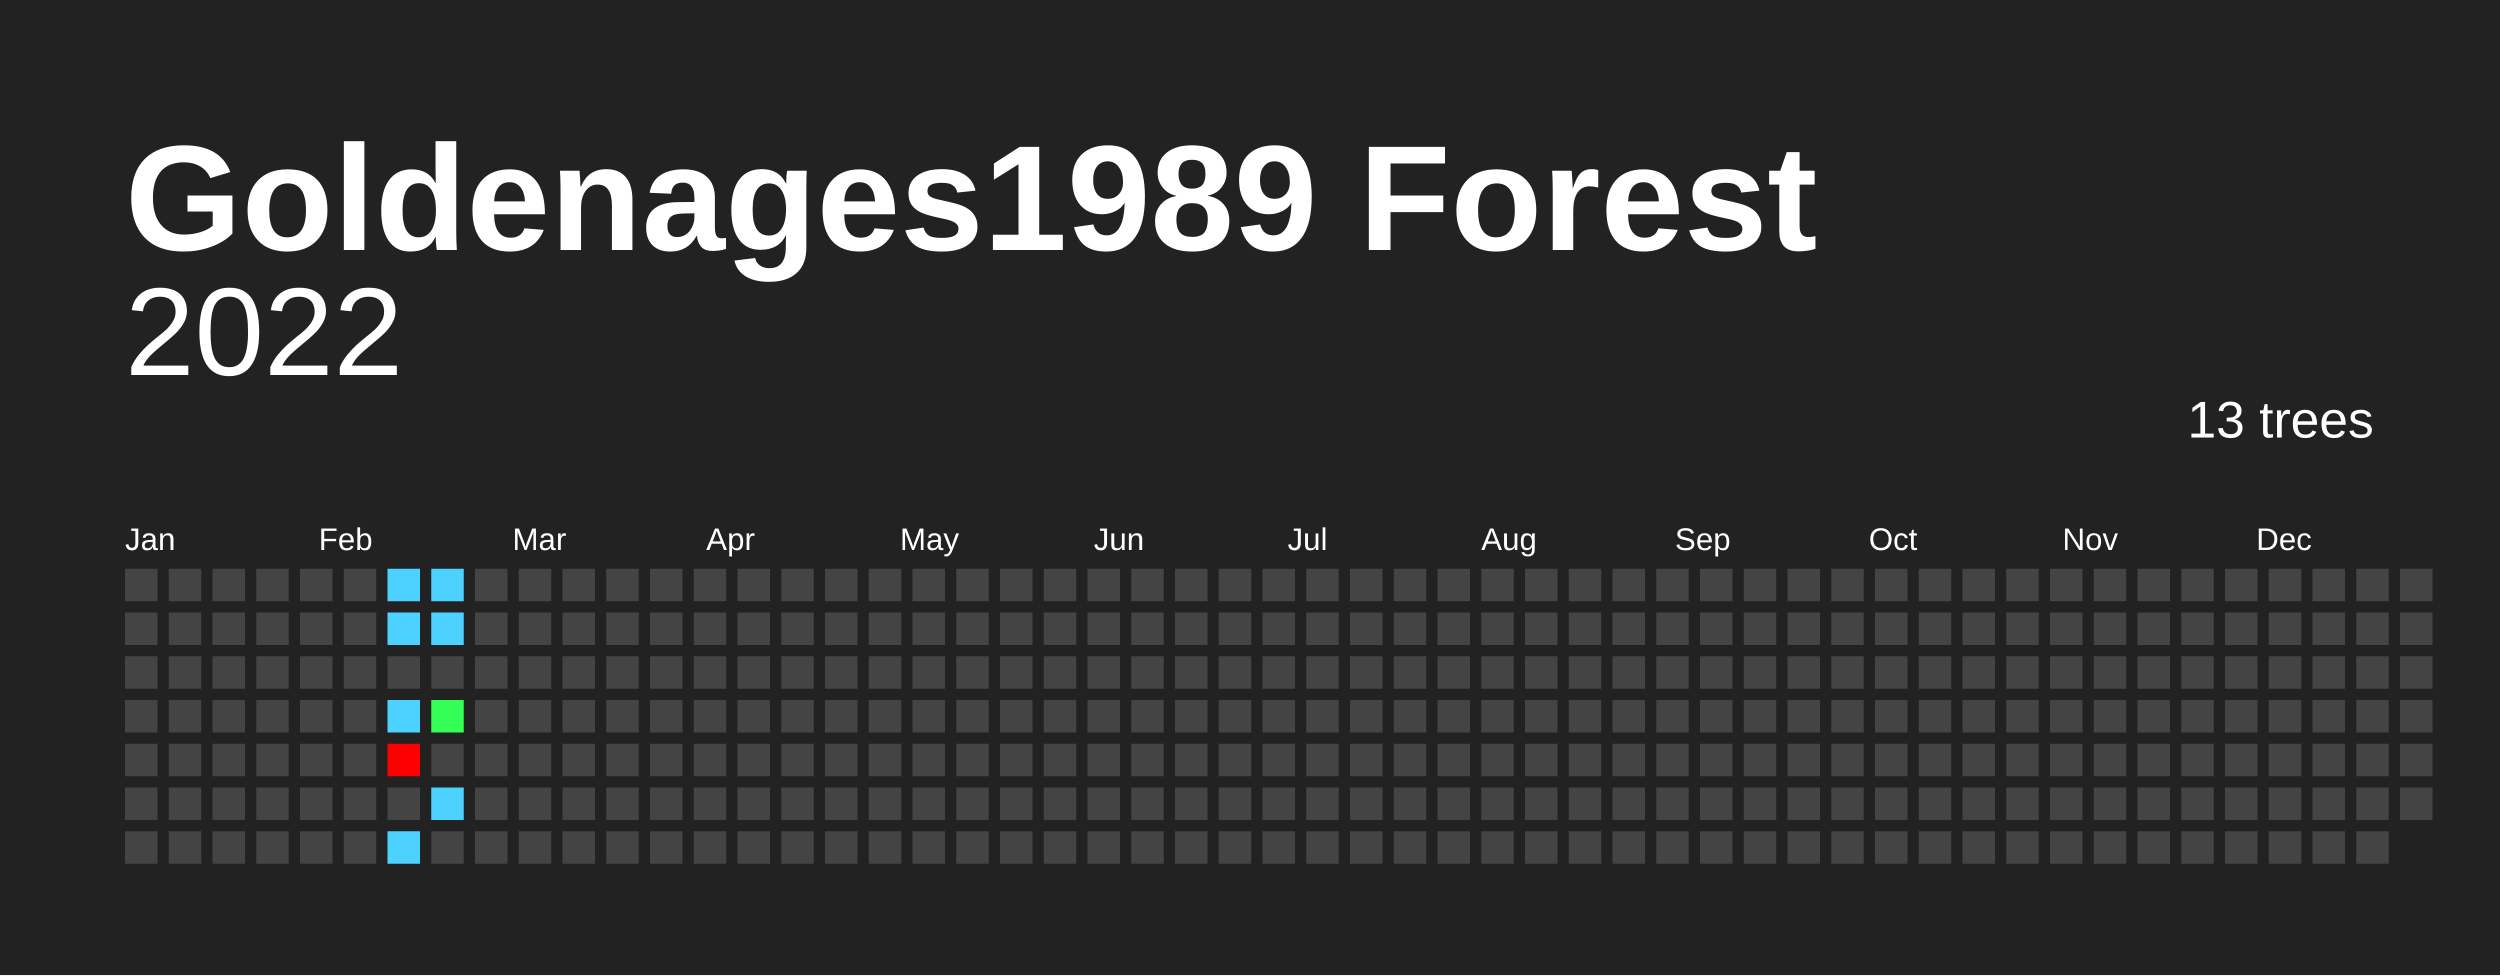
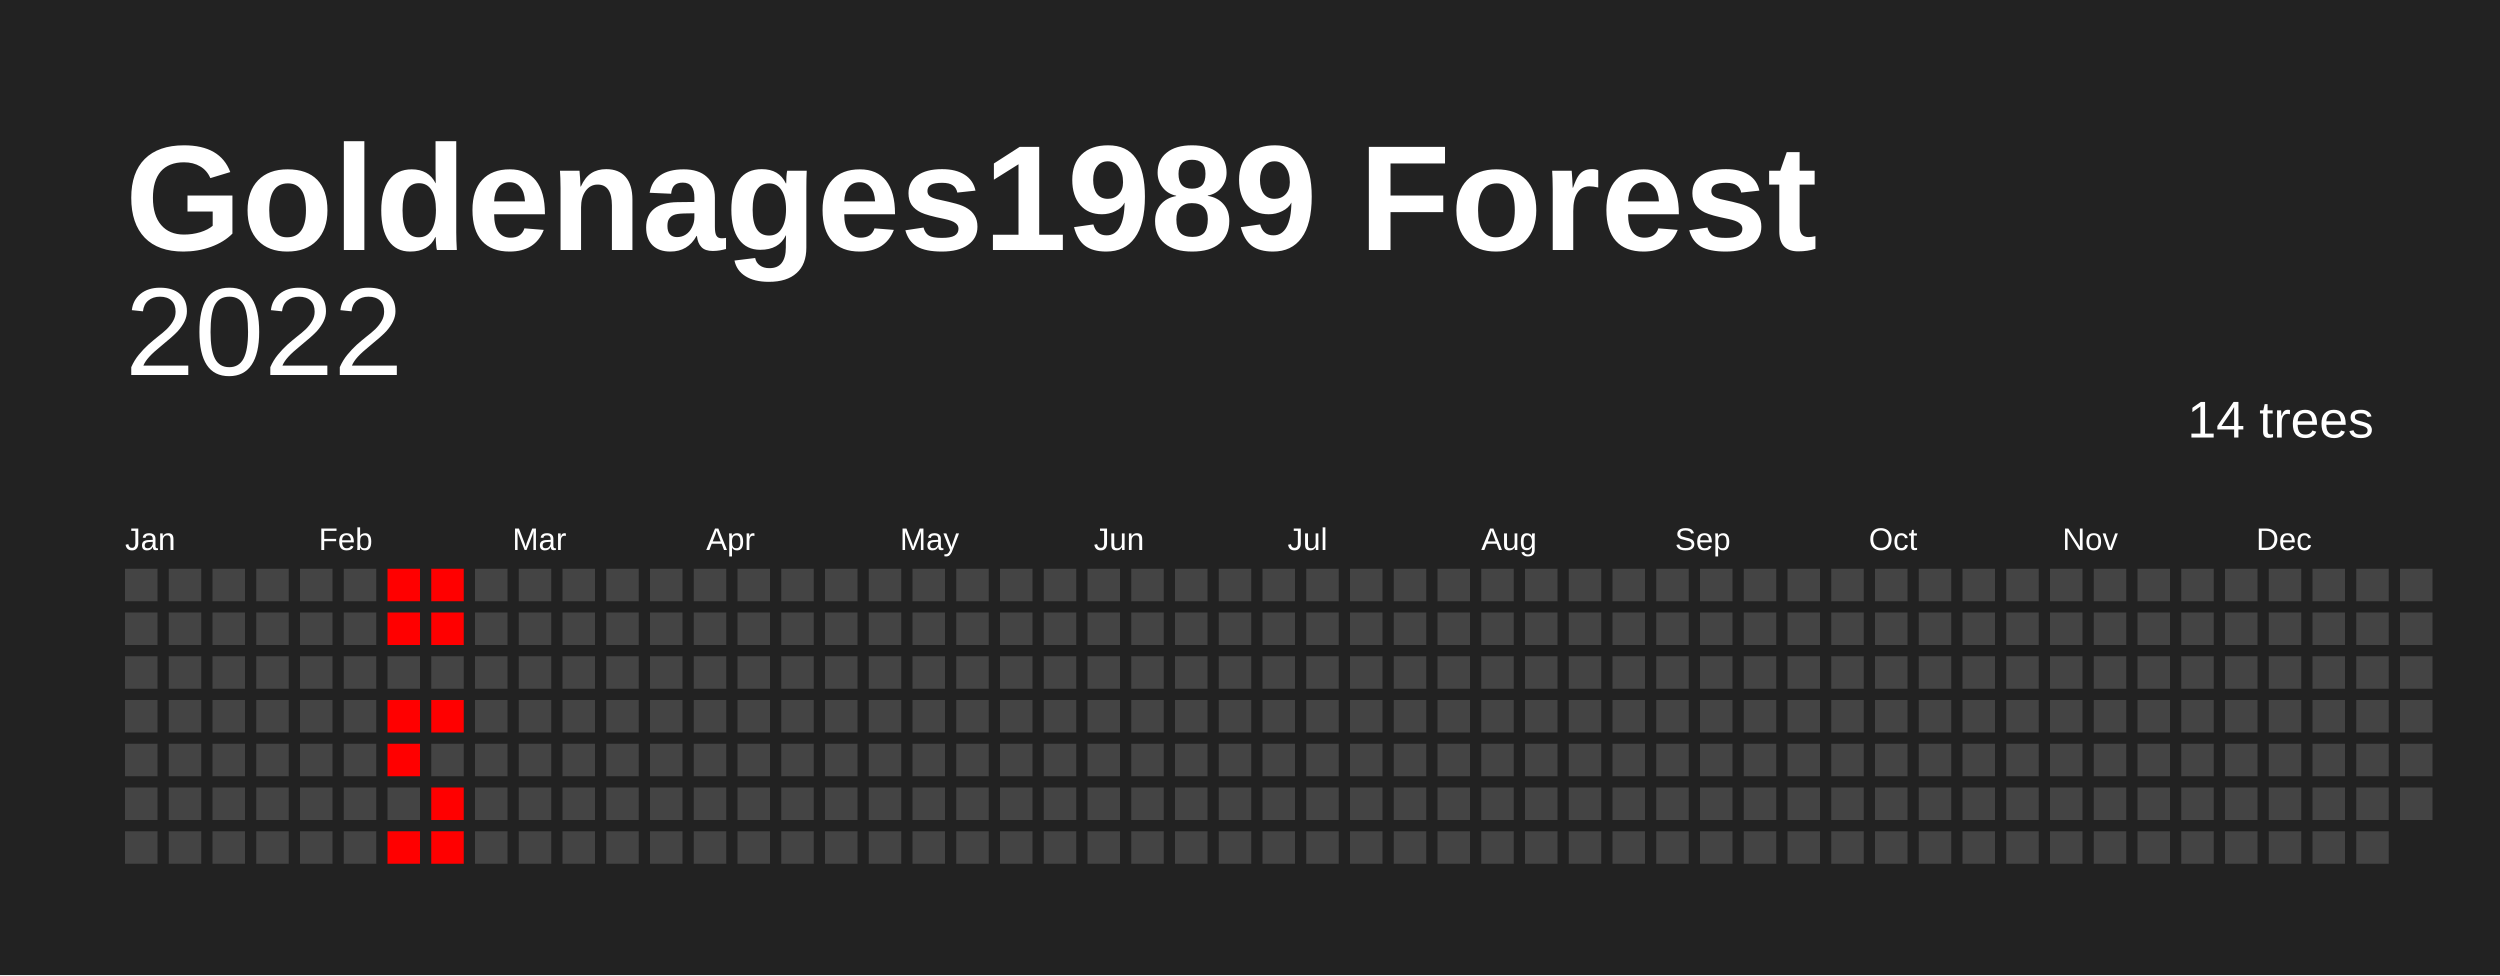
<svg xmlns="http://www.w3.org/2000/svg" baseProfile="full" height="78mm" version="1.1" viewBox="0,0,200,78" width="200mm">
  <defs />
  <rect fill="#222222" height="78" width="200" x="0" y="0" />
  <text fill="#FFFFFF" style="font-size:12px; font-family:Arial; font-weight:bold;" x="10" y="20">Goldenages1989 Forest</text>
  <text alignment-baseline="hanging" fill="#FFFFFF" style="font-size:10.0px; font-family:Arial;" x="10" y="30">2022</text>
-   <text alignment-baseline="hanging" fill="#FFFFFF" style="font-size:4.125px; font-family:Arial;" x="175" y="35">13 trees</text>
+   <text alignment-baseline="hanging" fill="#FFFFFF" style="font-size:4.125px; font-family:Arial;" x="175" y="35">14 trees</text>
  <text fill="#FFFFFF" style="font-size:2.5px; font-family:Arial" x="10.0" y="44">Jan</text>
  <text fill="#FFFFFF" style="font-size:2.5px; font-family:Arial" x="25.5" y="44">Feb</text>
  <text fill="#FFFFFF" style="font-size:2.5px; font-family:Arial" x="41.0" y="44">Mar</text>
  <text fill="#FFFFFF" style="font-size:2.5px; font-family:Arial" x="56.5" y="44">Apr</text>
  <text fill="#FFFFFF" style="font-size:2.5px; font-family:Arial" x="72.0" y="44">May</text>
  <text fill="#FFFFFF" style="font-size:2.5px; font-family:Arial" x="87.5" y="44">Jun</text>
  <text fill="#FFFFFF" style="font-size:2.5px; font-family:Arial" x="103.0" y="44">Jul</text>
  <text fill="#FFFFFF" style="font-size:2.5px; font-family:Arial" x="118.5" y="44">Aug</text>
  <text fill="#FFFFFF" style="font-size:2.5px; font-family:Arial" x="134.0" y="44">Sep</text>
  <text fill="#FFFFFF" style="font-size:2.5px; font-family:Arial" x="149.5" y="44">Oct</text>
  <text fill="#FFFFFF" style="font-size:2.5px; font-family:Arial" x="165.0" y="44">Nov</text>
  <text fill="#FFFFFF" style="font-size:2.5px; font-family:Arial" x="180.5" y="44">Dec</text>
  <rect fill="#444444" height="2.6" width="2.6" x="10.0" y="45.5" />
  <rect fill="#444444" height="2.6" width="2.6" x="10.0" y="49.0" />
  <rect fill="#444444" height="2.6" width="2.6" x="10.0" y="52.5" />
  <rect fill="#444444" height="2.6" width="2.6" x="10.0" y="56.0" />
  <rect fill="#444444" height="2.6" width="2.6" x="10.0" y="59.5" />
  <rect fill="#444444" height="2.6" width="2.6" x="10.0" y="63.0" />
  <rect fill="#444444" height="2.6" width="2.6" x="10.0" y="66.5" />
  <rect fill="#444444" height="2.6" width="2.6" x="13.5" y="45.5" />
  <rect fill="#444444" height="2.6" width="2.6" x="13.5" y="49.0" />
  <rect fill="#444444" height="2.6" width="2.6" x="13.5" y="52.5" />
  <rect fill="#444444" height="2.6" width="2.6" x="13.5" y="56.0" />
  <rect fill="#444444" height="2.6" width="2.6" x="13.5" y="59.5" />
  <rect fill="#444444" height="2.6" width="2.6" x="13.5" y="63.0" />
  <rect fill="#444444" height="2.6" width="2.6" x="13.5" y="66.5" />
  <rect fill="#444444" height="2.6" width="2.6" x="17.0" y="45.5" />
  <rect fill="#444444" height="2.6" width="2.6" x="17.0" y="49.0" />
  <rect fill="#444444" height="2.6" width="2.6" x="17.0" y="52.5" />
  <rect fill="#444444" height="2.6" width="2.6" x="17.0" y="56.0" />
  <rect fill="#444444" height="2.6" width="2.6" x="17.0" y="59.5" />
  <rect fill="#444444" height="2.6" width="2.6" x="17.0" y="63.0" />
  <rect fill="#444444" height="2.6" width="2.6" x="17.0" y="66.5" />
  <rect fill="#444444" height="2.6" width="2.6" x="20.5" y="45.5" />
  <rect fill="#444444" height="2.6" width="2.6" x="20.5" y="49.0" />
  <rect fill="#444444" height="2.6" width="2.6" x="20.5" y="52.5" />
  <rect fill="#444444" height="2.6" width="2.6" x="20.5" y="56.0" />
  <rect fill="#444444" height="2.6" width="2.6" x="20.5" y="59.5" />
  <rect fill="#444444" height="2.6" width="2.6" x="20.5" y="63.0" />
  <rect fill="#444444" height="2.6" width="2.6" x="20.5" y="66.5" />
  <rect fill="#444444" height="2.6" width="2.6" x="24.0" y="45.5" />
  <rect fill="#444444" height="2.6" width="2.6" x="24.0" y="49.0" />
  <rect fill="#444444" height="2.6" width="2.6" x="24.0" y="52.5" />
  <rect fill="#444444" height="2.6" width="2.6" x="24.0" y="56.0" />
  <rect fill="#444444" height="2.6" width="2.6" x="24.0" y="59.5" />
  <rect fill="#444444" height="2.6" width="2.6" x="24.0" y="63.0" />
  <rect fill="#444444" height="2.6" width="2.6" x="24.0" y="66.5" />
  <rect fill="#444444" height="2.6" width="2.6" x="27.5" y="45.5" />
  <rect fill="#444444" height="2.6" width="2.6" x="27.5" y="49.0" />
  <rect fill="#444444" height="2.6" width="2.6" x="27.5" y="52.5" />
  <rect fill="#444444" height="2.6" width="2.6" x="27.5" y="56.0" />
  <rect fill="#444444" height="2.6" width="2.6" x="27.5" y="59.5" />
  <rect fill="#444444" height="2.6" width="2.6" x="27.5" y="63.0" />
  <rect fill="#444444" height="2.6" width="2.6" x="27.5" y="66.5" />
-   <rect fill="#4dd2ff" height="2.6" width="2.6" x="31.0" y="45.5" />
-   <rect fill="#4dd2ff" height="2.6" width="2.6" x="31.0" y="49.0" />
+   <rect fill="red" height="2.6" width="2.6" x="31.0" y="45.5" />
+   <rect fill="red" height="2.6" width="2.6" x="31.0" y="49.0" />
  <rect fill="#444444" height="2.6" width="2.6" x="31.0" y="52.5" />
-   <rect fill="#4dd2ff" height="2.6" width="2.6" x="31.0" y="56.0" />
+   <rect fill="red" height="2.6" width="2.6" x="31.0" y="56.0" />
  <rect fill="red" height="2.6" width="2.6" x="31.0" y="59.5" />
  <rect fill="#444444" height="2.6" width="2.6" x="31.0" y="63.0" />
-   <rect fill="#4dd2ff" height="2.6" width="2.6" x="31.0" y="66.5" />
-   <rect fill="#4dd2ff" height="2.6" width="2.6" x="34.5" y="45.5" />
-   <rect fill="#4dd2ff" height="2.6" width="2.6" x="34.5" y="49.0" />
+   <rect fill="red" height="2.6" width="2.6" x="31.0" y="66.5" />
+   <rect fill="red" height="2.6" width="2.6" x="34.5" y="45.5" />
+   <rect fill="red" height="2.6" width="2.6" x="34.5" y="49.0" />
  <rect fill="#444444" height="2.6" width="2.6" x="34.5" y="52.5" />
-   <rect fill="#33ff56" height="2.6" width="2.6" x="34.5" y="56.0" />
+   <rect fill="red" height="2.6" width="2.6" x="34.5" y="56.0" />
  <rect fill="#444444" height="2.6" width="2.6" x="34.5" y="59.5" />
-   <rect fill="#4dd2ff" height="2.6" width="2.6" x="34.5" y="63.0" />
-   <rect fill="#444444" height="2.6" width="2.6" x="34.5" y="66.5" />
+   <rect fill="red" height="2.6" width="2.6" x="34.5" y="63.0" />
+   <rect fill="red" height="2.6" width="2.6" x="34.5" y="66.5" />
  <rect fill="#444444" height="2.6" width="2.6" x="38.0" y="45.5" />
  <rect fill="#444444" height="2.6" width="2.6" x="38.0" y="49.0" />
  <rect fill="#444444" height="2.6" width="2.6" x="38.0" y="52.5" />
  <rect fill="#444444" height="2.6" width="2.6" x="38.0" y="56.0" />
  <rect fill="#444444" height="2.6" width="2.6" x="38.0" y="59.5" />
  <rect fill="#444444" height="2.6" width="2.6" x="38.0" y="63.0" />
  <rect fill="#444444" height="2.6" width="2.6" x="38.0" y="66.5" />
  <rect fill="#444444" height="2.6" width="2.6" x="41.5" y="45.5" />
  <rect fill="#444444" height="2.6" width="2.6" x="41.5" y="49.0" />
  <rect fill="#444444" height="2.6" width="2.6" x="41.5" y="52.5" />
  <rect fill="#444444" height="2.6" width="2.6" x="41.5" y="56.0" />
  <rect fill="#444444" height="2.6" width="2.6" x="41.5" y="59.5" />
  <rect fill="#444444" height="2.6" width="2.6" x="41.5" y="63.0" />
  <rect fill="#444444" height="2.6" width="2.6" x="41.5" y="66.5" />
  <rect fill="#444444" height="2.6" width="2.6" x="45.0" y="45.5" />
  <rect fill="#444444" height="2.6" width="2.6" x="45.0" y="49.0" />
  <rect fill="#444444" height="2.6" width="2.6" x="45.0" y="52.5" />
  <rect fill="#444444" height="2.6" width="2.6" x="45.0" y="56.0" />
  <rect fill="#444444" height="2.6" width="2.6" x="45.0" y="59.5" />
  <rect fill="#444444" height="2.6" width="2.6" x="45.0" y="63.0" />
  <rect fill="#444444" height="2.6" width="2.6" x="45.0" y="66.5" />
  <rect fill="#444444" height="2.6" width="2.6" x="48.5" y="45.5" />
  <rect fill="#444444" height="2.6" width="2.6" x="48.5" y="49.0" />
  <rect fill="#444444" height="2.6" width="2.6" x="48.5" y="52.5" />
  <rect fill="#444444" height="2.6" width="2.6" x="48.5" y="56.0" />
  <rect fill="#444444" height="2.6" width="2.6" x="48.5" y="59.5" />
  <rect fill="#444444" height="2.6" width="2.6" x="48.5" y="63.0" />
  <rect fill="#444444" height="2.6" width="2.6" x="48.5" y="66.5" />
  <rect fill="#444444" height="2.6" width="2.6" x="52.0" y="45.5" />
  <rect fill="#444444" height="2.6" width="2.6" x="52.0" y="49.0" />
  <rect fill="#444444" height="2.6" width="2.6" x="52.0" y="52.5" />
  <rect fill="#444444" height="2.6" width="2.6" x="52.0" y="56.0" />
  <rect fill="#444444" height="2.6" width="2.6" x="52.0" y="59.5" />
  <rect fill="#444444" height="2.6" width="2.6" x="52.0" y="63.0" />
  <rect fill="#444444" height="2.6" width="2.6" x="52.0" y="66.5" />
  <rect fill="#444444" height="2.6" width="2.6" x="55.5" y="45.5" />
  <rect fill="#444444" height="2.6" width="2.6" x="55.5" y="49.0" />
  <rect fill="#444444" height="2.6" width="2.6" x="55.5" y="52.5" />
  <rect fill="#444444" height="2.6" width="2.6" x="55.5" y="56.0" />
  <rect fill="#444444" height="2.6" width="2.6" x="55.5" y="59.5" />
  <rect fill="#444444" height="2.6" width="2.6" x="55.5" y="63.0" />
  <rect fill="#444444" height="2.6" width="2.6" x="55.5" y="66.5" />
  <rect fill="#444444" height="2.6" width="2.6" x="59.0" y="45.5" />
  <rect fill="#444444" height="2.6" width="2.6" x="59.0" y="49.0" />
  <rect fill="#444444" height="2.6" width="2.6" x="59.0" y="52.5" />
  <rect fill="#444444" height="2.6" width="2.6" x="59.0" y="56.0" />
  <rect fill="#444444" height="2.6" width="2.6" x="59.0" y="59.5" />
  <rect fill="#444444" height="2.6" width="2.6" x="59.0" y="63.0" />
  <rect fill="#444444" height="2.6" width="2.6" x="59.0" y="66.5" />
  <rect fill="#444444" height="2.6" width="2.6" x="62.5" y="45.5" />
  <rect fill="#444444" height="2.6" width="2.6" x="62.5" y="49.0" />
  <rect fill="#444444" height="2.6" width="2.6" x="62.5" y="52.5" />
  <rect fill="#444444" height="2.6" width="2.6" x="62.5" y="56.0" />
  <rect fill="#444444" height="2.6" width="2.6" x="62.5" y="59.5" />
  <rect fill="#444444" height="2.6" width="2.6" x="62.5" y="63.0" />
  <rect fill="#444444" height="2.6" width="2.6" x="62.5" y="66.5" />
  <rect fill="#444444" height="2.6" width="2.6" x="66.0" y="45.5" />
  <rect fill="#444444" height="2.6" width="2.6" x="66.0" y="49.0" />
  <rect fill="#444444" height="2.6" width="2.6" x="66.0" y="52.5" />
  <rect fill="#444444" height="2.6" width="2.6" x="66.0" y="56.0" />
  <rect fill="#444444" height="2.6" width="2.6" x="66.0" y="59.5" />
  <rect fill="#444444" height="2.6" width="2.6" x="66.0" y="63.0" />
  <rect fill="#444444" height="2.6" width="2.6" x="66.0" y="66.5" />
  <rect fill="#444444" height="2.6" width="2.6" x="69.5" y="45.5" />
  <rect fill="#444444" height="2.6" width="2.6" x="69.5" y="49.0" />
  <rect fill="#444444" height="2.6" width="2.6" x="69.5" y="52.5" />
  <rect fill="#444444" height="2.6" width="2.6" x="69.5" y="56.0" />
  <rect fill="#444444" height="2.6" width="2.6" x="69.5" y="59.5" />
  <rect fill="#444444" height="2.6" width="2.6" x="69.5" y="63.0" />
  <rect fill="#444444" height="2.6" width="2.6" x="69.5" y="66.5" />
  <rect fill="#444444" height="2.6" width="2.6" x="73.0" y="45.5" />
  <rect fill="#444444" height="2.6" width="2.6" x="73.0" y="49.0" />
  <rect fill="#444444" height="2.6" width="2.6" x="73.0" y="52.5" />
  <rect fill="#444444" height="2.6" width="2.6" x="73.0" y="56.0" />
  <rect fill="#444444" height="2.6" width="2.6" x="73.0" y="59.5" />
  <rect fill="#444444" height="2.6" width="2.6" x="73.0" y="63.0" />
  <rect fill="#444444" height="2.6" width="2.6" x="73.0" y="66.5" />
  <rect fill="#444444" height="2.6" width="2.6" x="76.5" y="45.5" />
  <rect fill="#444444" height="2.6" width="2.6" x="76.5" y="49.0" />
  <rect fill="#444444" height="2.6" width="2.6" x="76.5" y="52.5" />
  <rect fill="#444444" height="2.6" width="2.6" x="76.5" y="56.0" />
  <rect fill="#444444" height="2.6" width="2.6" x="76.5" y="59.5" />
  <rect fill="#444444" height="2.6" width="2.6" x="76.5" y="63.0" />
  <rect fill="#444444" height="2.6" width="2.6" x="76.5" y="66.5" />
  <rect fill="#444444" height="2.6" width="2.6" x="80.0" y="45.5" />
  <rect fill="#444444" height="2.6" width="2.6" x="80.0" y="49.0" />
  <rect fill="#444444" height="2.6" width="2.6" x="80.0" y="52.5" />
  <rect fill="#444444" height="2.6" width="2.6" x="80.0" y="56.0" />
  <rect fill="#444444" height="2.6" width="2.6" x="80.0" y="59.5" />
  <rect fill="#444444" height="2.6" width="2.6" x="80.0" y="63.0" />
  <rect fill="#444444" height="2.6" width="2.6" x="80.0" y="66.5" />
  <rect fill="#444444" height="2.6" width="2.6" x="83.5" y="45.5" />
  <rect fill="#444444" height="2.6" width="2.6" x="83.5" y="49.0" />
  <rect fill="#444444" height="2.6" width="2.6" x="83.5" y="52.5" />
  <rect fill="#444444" height="2.6" width="2.6" x="83.5" y="56.0" />
  <rect fill="#444444" height="2.6" width="2.6" x="83.5" y="59.5" />
  <rect fill="#444444" height="2.6" width="2.6" x="83.5" y="63.0" />
  <rect fill="#444444" height="2.6" width="2.6" x="83.5" y="66.5" />
  <rect fill="#444444" height="2.6" width="2.6" x="87.0" y="45.5" />
  <rect fill="#444444" height="2.6" width="2.6" x="87.0" y="49.0" />
  <rect fill="#444444" height="2.6" width="2.6" x="87.0" y="52.5" />
  <rect fill="#444444" height="2.6" width="2.6" x="87.0" y="56.0" />
  <rect fill="#444444" height="2.6" width="2.6" x="87.0" y="59.5" />
  <rect fill="#444444" height="2.6" width="2.6" x="87.0" y="63.0" />
  <rect fill="#444444" height="2.6" width="2.6" x="87.0" y="66.5" />
  <rect fill="#444444" height="2.6" width="2.6" x="90.5" y="45.5" />
  <rect fill="#444444" height="2.6" width="2.6" x="90.5" y="49.0" />
  <rect fill="#444444" height="2.6" width="2.6" x="90.5" y="52.5" />
  <rect fill="#444444" height="2.6" width="2.6" x="90.5" y="56.0" />
  <rect fill="#444444" height="2.6" width="2.6" x="90.5" y="59.5" />
  <rect fill="#444444" height="2.6" width="2.6" x="90.5" y="63.0" />
  <rect fill="#444444" height="2.6" width="2.6" x="90.5" y="66.5" />
  <rect fill="#444444" height="2.6" width="2.6" x="94.0" y="45.5" />
  <rect fill="#444444" height="2.6" width="2.6" x="94.0" y="49.0" />
  <rect fill="#444444" height="2.6" width="2.6" x="94.0" y="52.5" />
  <rect fill="#444444" height="2.6" width="2.6" x="94.0" y="56.0" />
  <rect fill="#444444" height="2.6" width="2.6" x="94.0" y="59.5" />
  <rect fill="#444444" height="2.6" width="2.6" x="94.0" y="63.0" />
  <rect fill="#444444" height="2.6" width="2.6" x="94.0" y="66.5" />
  <rect fill="#444444" height="2.6" width="2.6" x="97.5" y="45.5" />
  <rect fill="#444444" height="2.6" width="2.6" x="97.5" y="49.0" />
  <rect fill="#444444" height="2.6" width="2.6" x="97.5" y="52.5" />
  <rect fill="#444444" height="2.6" width="2.6" x="97.5" y="56.0" />
  <rect fill="#444444" height="2.6" width="2.6" x="97.5" y="59.5" />
  <rect fill="#444444" height="2.6" width="2.6" x="97.5" y="63.0" />
  <rect fill="#444444" height="2.6" width="2.6" x="97.5" y="66.5" />
  <rect fill="#444444" height="2.6" width="2.6" x="101.0" y="45.5" />
  <rect fill="#444444" height="2.6" width="2.6" x="101.0" y="49.0" />
  <rect fill="#444444" height="2.6" width="2.6" x="101.0" y="52.5" />
  <rect fill="#444444" height="2.6" width="2.6" x="101.0" y="56.0" />
  <rect fill="#444444" height="2.6" width="2.6" x="101.0" y="59.5" />
  <rect fill="#444444" height="2.6" width="2.6" x="101.0" y="63.0" />
  <rect fill="#444444" height="2.6" width="2.6" x="101.0" y="66.5" />
  <rect fill="#444444" height="2.6" width="2.6" x="104.5" y="45.5" />
  <rect fill="#444444" height="2.6" width="2.6" x="104.5" y="49.0" />
  <rect fill="#444444" height="2.6" width="2.6" x="104.5" y="52.5" />
  <rect fill="#444444" height="2.6" width="2.6" x="104.5" y="56.0" />
  <rect fill="#444444" height="2.6" width="2.6" x="104.5" y="59.5" />
  <rect fill="#444444" height="2.6" width="2.6" x="104.5" y="63.0" />
  <rect fill="#444444" height="2.6" width="2.6" x="104.5" y="66.5" />
  <rect fill="#444444" height="2.6" width="2.6" x="108.0" y="45.5" />
  <rect fill="#444444" height="2.6" width="2.6" x="108.0" y="49.0" />
  <rect fill="#444444" height="2.6" width="2.6" x="108.0" y="52.5" />
  <rect fill="#444444" height="2.6" width="2.6" x="108.0" y="56.0" />
  <rect fill="#444444" height="2.6" width="2.6" x="108.0" y="59.5" />
  <rect fill="#444444" height="2.6" width="2.6" x="108.0" y="63.0" />
  <rect fill="#444444" height="2.6" width="2.6" x="108.0" y="66.5" />
  <rect fill="#444444" height="2.6" width="2.6" x="111.5" y="45.5" />
  <rect fill="#444444" height="2.6" width="2.6" x="111.5" y="49.0" />
  <rect fill="#444444" height="2.6" width="2.6" x="111.5" y="52.5" />
  <rect fill="#444444" height="2.6" width="2.6" x="111.5" y="56.0" />
  <rect fill="#444444" height="2.6" width="2.6" x="111.5" y="59.5" />
  <rect fill="#444444" height="2.6" width="2.6" x="111.5" y="63.0" />
  <rect fill="#444444" height="2.6" width="2.6" x="111.5" y="66.5" />
  <rect fill="#444444" height="2.6" width="2.6" x="115.0" y="45.5" />
  <rect fill="#444444" height="2.6" width="2.6" x="115.0" y="49.0" />
  <rect fill="#444444" height="2.6" width="2.6" x="115.0" y="52.5" />
  <rect fill="#444444" height="2.6" width="2.6" x="115.0" y="56.0" />
  <rect fill="#444444" height="2.6" width="2.6" x="115.0" y="59.5" />
  <rect fill="#444444" height="2.6" width="2.6" x="115.0" y="63.0" />
  <rect fill="#444444" height="2.6" width="2.6" x="115.0" y="66.5" />
  <rect fill="#444444" height="2.6" width="2.6" x="118.5" y="45.5" />
  <rect fill="#444444" height="2.6" width="2.6" x="118.5" y="49.0" />
  <rect fill="#444444" height="2.6" width="2.6" x="118.5" y="52.5" />
  <rect fill="#444444" height="2.6" width="2.6" x="118.5" y="56.0" />
  <rect fill="#444444" height="2.6" width="2.6" x="118.5" y="59.5" />
  <rect fill="#444444" height="2.6" width="2.6" x="118.5" y="63.0" />
  <rect fill="#444444" height="2.6" width="2.6" x="118.5" y="66.5" />
  <rect fill="#444444" height="2.6" width="2.6" x="122.0" y="45.5" />
  <rect fill="#444444" height="2.6" width="2.6" x="122.0" y="49.0" />
  <rect fill="#444444" height="2.6" width="2.6" x="122.0" y="52.5" />
  <rect fill="#444444" height="2.6" width="2.6" x="122.0" y="56.0" />
  <rect fill="#444444" height="2.6" width="2.6" x="122.0" y="59.5" />
  <rect fill="#444444" height="2.6" width="2.6" x="122.0" y="63.0" />
  <rect fill="#444444" height="2.6" width="2.6" x="122.0" y="66.5" />
  <rect fill="#444444" height="2.6" width="2.6" x="125.5" y="45.5" />
  <rect fill="#444444" height="2.6" width="2.6" x="125.5" y="49.0" />
  <rect fill="#444444" height="2.6" width="2.6" x="125.5" y="52.5" />
  <rect fill="#444444" height="2.6" width="2.6" x="125.5" y="56.0" />
  <rect fill="#444444" height="2.6" width="2.6" x="125.5" y="59.5" />
  <rect fill="#444444" height="2.6" width="2.6" x="125.5" y="63.0" />
  <rect fill="#444444" height="2.6" width="2.6" x="125.5" y="66.5" />
  <rect fill="#444444" height="2.6" width="2.6" x="129.0" y="45.5" />
  <rect fill="#444444" height="2.6" width="2.6" x="129.0" y="49.0" />
  <rect fill="#444444" height="2.6" width="2.6" x="129.0" y="52.5" />
  <rect fill="#444444" height="2.6" width="2.6" x="129.0" y="56.0" />
  <rect fill="#444444" height="2.6" width="2.6" x="129.0" y="59.5" />
  <rect fill="#444444" height="2.6" width="2.6" x="129.0" y="63.0" />
  <rect fill="#444444" height="2.6" width="2.6" x="129.0" y="66.5" />
  <rect fill="#444444" height="2.6" width="2.6" x="132.5" y="45.5" />
  <rect fill="#444444" height="2.6" width="2.6" x="132.5" y="49.0" />
  <rect fill="#444444" height="2.6" width="2.6" x="132.5" y="52.5" />
  <rect fill="#444444" height="2.6" width="2.6" x="132.5" y="56.0" />
  <rect fill="#444444" height="2.6" width="2.6" x="132.5" y="59.5" />
  <rect fill="#444444" height="2.6" width="2.6" x="132.5" y="63.0" />
  <rect fill="#444444" height="2.6" width="2.6" x="132.5" y="66.5" />
  <rect fill="#444444" height="2.6" width="2.6" x="136.0" y="45.5" />
  <rect fill="#444444" height="2.6" width="2.6" x="136.0" y="49.0" />
  <rect fill="#444444" height="2.6" width="2.6" x="136.0" y="52.5" />
  <rect fill="#444444" height="2.6" width="2.6" x="136.0" y="56.0" />
  <rect fill="#444444" height="2.6" width="2.6" x="136.0" y="59.5" />
  <rect fill="#444444" height="2.6" width="2.6" x="136.0" y="63.0" />
  <rect fill="#444444" height="2.6" width="2.6" x="136.0" y="66.5" />
  <rect fill="#444444" height="2.6" width="2.6" x="139.5" y="45.5" />
  <rect fill="#444444" height="2.6" width="2.6" x="139.5" y="49.0" />
  <rect fill="#444444" height="2.6" width="2.6" x="139.5" y="52.5" />
  <rect fill="#444444" height="2.6" width="2.6" x="139.5" y="56.0" />
  <rect fill="#444444" height="2.6" width="2.6" x="139.5" y="59.5" />
  <rect fill="#444444" height="2.6" width="2.6" x="139.5" y="63.0" />
  <rect fill="#444444" height="2.6" width="2.6" x="139.5" y="66.5" />
  <rect fill="#444444" height="2.6" width="2.6" x="143.0" y="45.5" />
  <rect fill="#444444" height="2.6" width="2.6" x="143.0" y="49.0" />
  <rect fill="#444444" height="2.6" width="2.6" x="143.0" y="52.5" />
  <rect fill="#444444" height="2.6" width="2.6" x="143.0" y="56.0" />
  <rect fill="#444444" height="2.6" width="2.6" x="143.0" y="59.5" />
  <rect fill="#444444" height="2.6" width="2.6" x="143.0" y="63.0" />
  <rect fill="#444444" height="2.6" width="2.6" x="143.0" y="66.5" />
  <rect fill="#444444" height="2.6" width="2.6" x="146.5" y="45.5" />
  <rect fill="#444444" height="2.6" width="2.6" x="146.5" y="49.0" />
  <rect fill="#444444" height="2.6" width="2.6" x="146.5" y="52.5" />
  <rect fill="#444444" height="2.6" width="2.6" x="146.5" y="56.0" />
  <rect fill="#444444" height="2.6" width="2.6" x="146.5" y="59.5" />
  <rect fill="#444444" height="2.6" width="2.6" x="146.5" y="63.0" />
  <rect fill="#444444" height="2.6" width="2.6" x="146.5" y="66.5" />
  <rect fill="#444444" height="2.6" width="2.6" x="150.0" y="45.5" />
  <rect fill="#444444" height="2.6" width="2.6" x="150.0" y="49.0" />
  <rect fill="#444444" height="2.6" width="2.6" x="150.0" y="52.5" />
  <rect fill="#444444" height="2.6" width="2.6" x="150.0" y="56.0" />
  <rect fill="#444444" height="2.6" width="2.6" x="150.0" y="59.5" />
  <rect fill="#444444" height="2.6" width="2.6" x="150.0" y="63.0" />
  <rect fill="#444444" height="2.6" width="2.6" x="150.0" y="66.5" />
  <rect fill="#444444" height="2.6" width="2.6" x="153.5" y="45.5" />
  <rect fill="#444444" height="2.6" width="2.6" x="153.5" y="49.0" />
  <rect fill="#444444" height="2.6" width="2.6" x="153.5" y="52.5" />
  <rect fill="#444444" height="2.6" width="2.6" x="153.5" y="56.0" />
  <rect fill="#444444" height="2.6" width="2.6" x="153.5" y="59.5" />
  <rect fill="#444444" height="2.6" width="2.6" x="153.5" y="63.0" />
  <rect fill="#444444" height="2.6" width="2.6" x="153.5" y="66.5" />
  <rect fill="#444444" height="2.6" width="2.6" x="157.0" y="45.5" />
  <rect fill="#444444" height="2.6" width="2.6" x="157.0" y="49.0" />
  <rect fill="#444444" height="2.6" width="2.6" x="157.0" y="52.5" />
  <rect fill="#444444" height="2.6" width="2.6" x="157.0" y="56.0" />
  <rect fill="#444444" height="2.6" width="2.6" x="157.0" y="59.5" />
  <rect fill="#444444" height="2.6" width="2.6" x="157.0" y="63.0" />
  <rect fill="#444444" height="2.6" width="2.6" x="157.0" y="66.5" />
  <rect fill="#444444" height="2.6" width="2.6" x="160.5" y="45.5" />
  <rect fill="#444444" height="2.6" width="2.6" x="160.5" y="49.0" />
  <rect fill="#444444" height="2.6" width="2.6" x="160.5" y="52.5" />
  <rect fill="#444444" height="2.6" width="2.6" x="160.5" y="56.0" />
  <rect fill="#444444" height="2.6" width="2.6" x="160.5" y="59.5" />
  <rect fill="#444444" height="2.6" width="2.6" x="160.5" y="63.0" />
  <rect fill="#444444" height="2.6" width="2.6" x="160.5" y="66.5" />
  <rect fill="#444444" height="2.6" width="2.6" x="164.0" y="45.5" />
  <rect fill="#444444" height="2.6" width="2.6" x="164.0" y="49.0" />
  <rect fill="#444444" height="2.6" width="2.6" x="164.0" y="52.5" />
  <rect fill="#444444" height="2.6" width="2.6" x="164.0" y="56.0" />
  <rect fill="#444444" height="2.6" width="2.6" x="164.0" y="59.5" />
  <rect fill="#444444" height="2.6" width="2.6" x="164.0" y="63.0" />
  <rect fill="#444444" height="2.6" width="2.6" x="164.0" y="66.5" />
  <rect fill="#444444" height="2.6" width="2.6" x="167.5" y="45.5" />
  <rect fill="#444444" height="2.6" width="2.6" x="167.5" y="49.0" />
  <rect fill="#444444" height="2.6" width="2.6" x="167.5" y="52.5" />
  <rect fill="#444444" height="2.6" width="2.6" x="167.5" y="56.0" />
  <rect fill="#444444" height="2.6" width="2.6" x="167.5" y="59.5" />
  <rect fill="#444444" height="2.6" width="2.6" x="167.5" y="63.0" />
  <rect fill="#444444" height="2.6" width="2.6" x="167.5" y="66.5" />
  <rect fill="#444444" height="2.6" width="2.6" x="171.0" y="45.5" />
  <rect fill="#444444" height="2.6" width="2.6" x="171.0" y="49.0" />
  <rect fill="#444444" height="2.6" width="2.6" x="171.0" y="52.5" />
  <rect fill="#444444" height="2.6" width="2.6" x="171.0" y="56.0" />
  <rect fill="#444444" height="2.6" width="2.6" x="171.0" y="59.5" />
  <rect fill="#444444" height="2.6" width="2.6" x="171.0" y="63.0" />
  <rect fill="#444444" height="2.6" width="2.6" x="171.0" y="66.5" />
  <rect fill="#444444" height="2.6" width="2.6" x="174.5" y="45.5" />
  <rect fill="#444444" height="2.6" width="2.6" x="174.5" y="49.0" />
  <rect fill="#444444" height="2.6" width="2.6" x="174.5" y="52.5" />
  <rect fill="#444444" height="2.6" width="2.6" x="174.5" y="56.0" />
  <rect fill="#444444" height="2.6" width="2.6" x="174.5" y="59.5" />
  <rect fill="#444444" height="2.6" width="2.6" x="174.5" y="63.0" />
  <rect fill="#444444" height="2.6" width="2.6" x="174.5" y="66.5" />
  <rect fill="#444444" height="2.6" width="2.6" x="178.0" y="45.5" />
  <rect fill="#444444" height="2.6" width="2.6" x="178.0" y="49.0" />
  <rect fill="#444444" height="2.6" width="2.6" x="178.0" y="52.5" />
  <rect fill="#444444" height="2.6" width="2.6" x="178.0" y="56.0" />
  <rect fill="#444444" height="2.6" width="2.6" x="178.0" y="59.5" />
  <rect fill="#444444" height="2.6" width="2.6" x="178.0" y="63.0" />
  <rect fill="#444444" height="2.6" width="2.6" x="178.0" y="66.5" />
  <rect fill="#444444" height="2.6" width="2.6" x="181.5" y="45.5" />
  <rect fill="#444444" height="2.6" width="2.6" x="181.5" y="49.0" />
  <rect fill="#444444" height="2.6" width="2.6" x="181.5" y="52.5" />
  <rect fill="#444444" height="2.6" width="2.6" x="181.5" y="56.0" />
  <rect fill="#444444" height="2.6" width="2.6" x="181.5" y="59.5" />
  <rect fill="#444444" height="2.6" width="2.6" x="181.5" y="63.0" />
  <rect fill="#444444" height="2.6" width="2.6" x="181.5" y="66.5" />
  <rect fill="#444444" height="2.6" width="2.6" x="185.0" y="45.5" />
  <rect fill="#444444" height="2.6" width="2.6" x="185.0" y="49.0" />
  <rect fill="#444444" height="2.6" width="2.6" x="185.0" y="52.5" />
  <rect fill="#444444" height="2.6" width="2.6" x="185.0" y="56.0" />
  <rect fill="#444444" height="2.6" width="2.6" x="185.0" y="59.5" />
  <rect fill="#444444" height="2.6" width="2.6" x="185.0" y="63.0" />
  <rect fill="#444444" height="2.6" width="2.6" x="185.0" y="66.5" />
  <rect fill="#444444" height="2.6" width="2.6" x="188.5" y="45.5" />
  <rect fill="#444444" height="2.6" width="2.6" x="188.5" y="49.0" />
  <rect fill="#444444" height="2.6" width="2.6" x="188.5" y="52.5" />
  <rect fill="#444444" height="2.6" width="2.6" x="188.5" y="56.0" />
  <rect fill="#444444" height="2.6" width="2.6" x="188.5" y="59.5" />
  <rect fill="#444444" height="2.6" width="2.6" x="188.5" y="63.0" />
  <rect fill="#444444" height="2.6" width="2.6" x="188.5" y="66.5" />
  <rect fill="#444444" height="2.6" width="2.6" x="192.0" y="45.5" />
  <rect fill="#444444" height="2.6" width="2.6" x="192.0" y="49.0" />
  <rect fill="#444444" height="2.6" width="2.6" x="192.0" y="52.5" />
  <rect fill="#444444" height="2.6" width="2.6" x="192.0" y="56.0" />
  <rect fill="#444444" height="2.6" width="2.6" x="192.0" y="59.5" />
  <rect fill="#444444" height="2.6" width="2.6" x="192.0" y="63.0" />
</svg>
